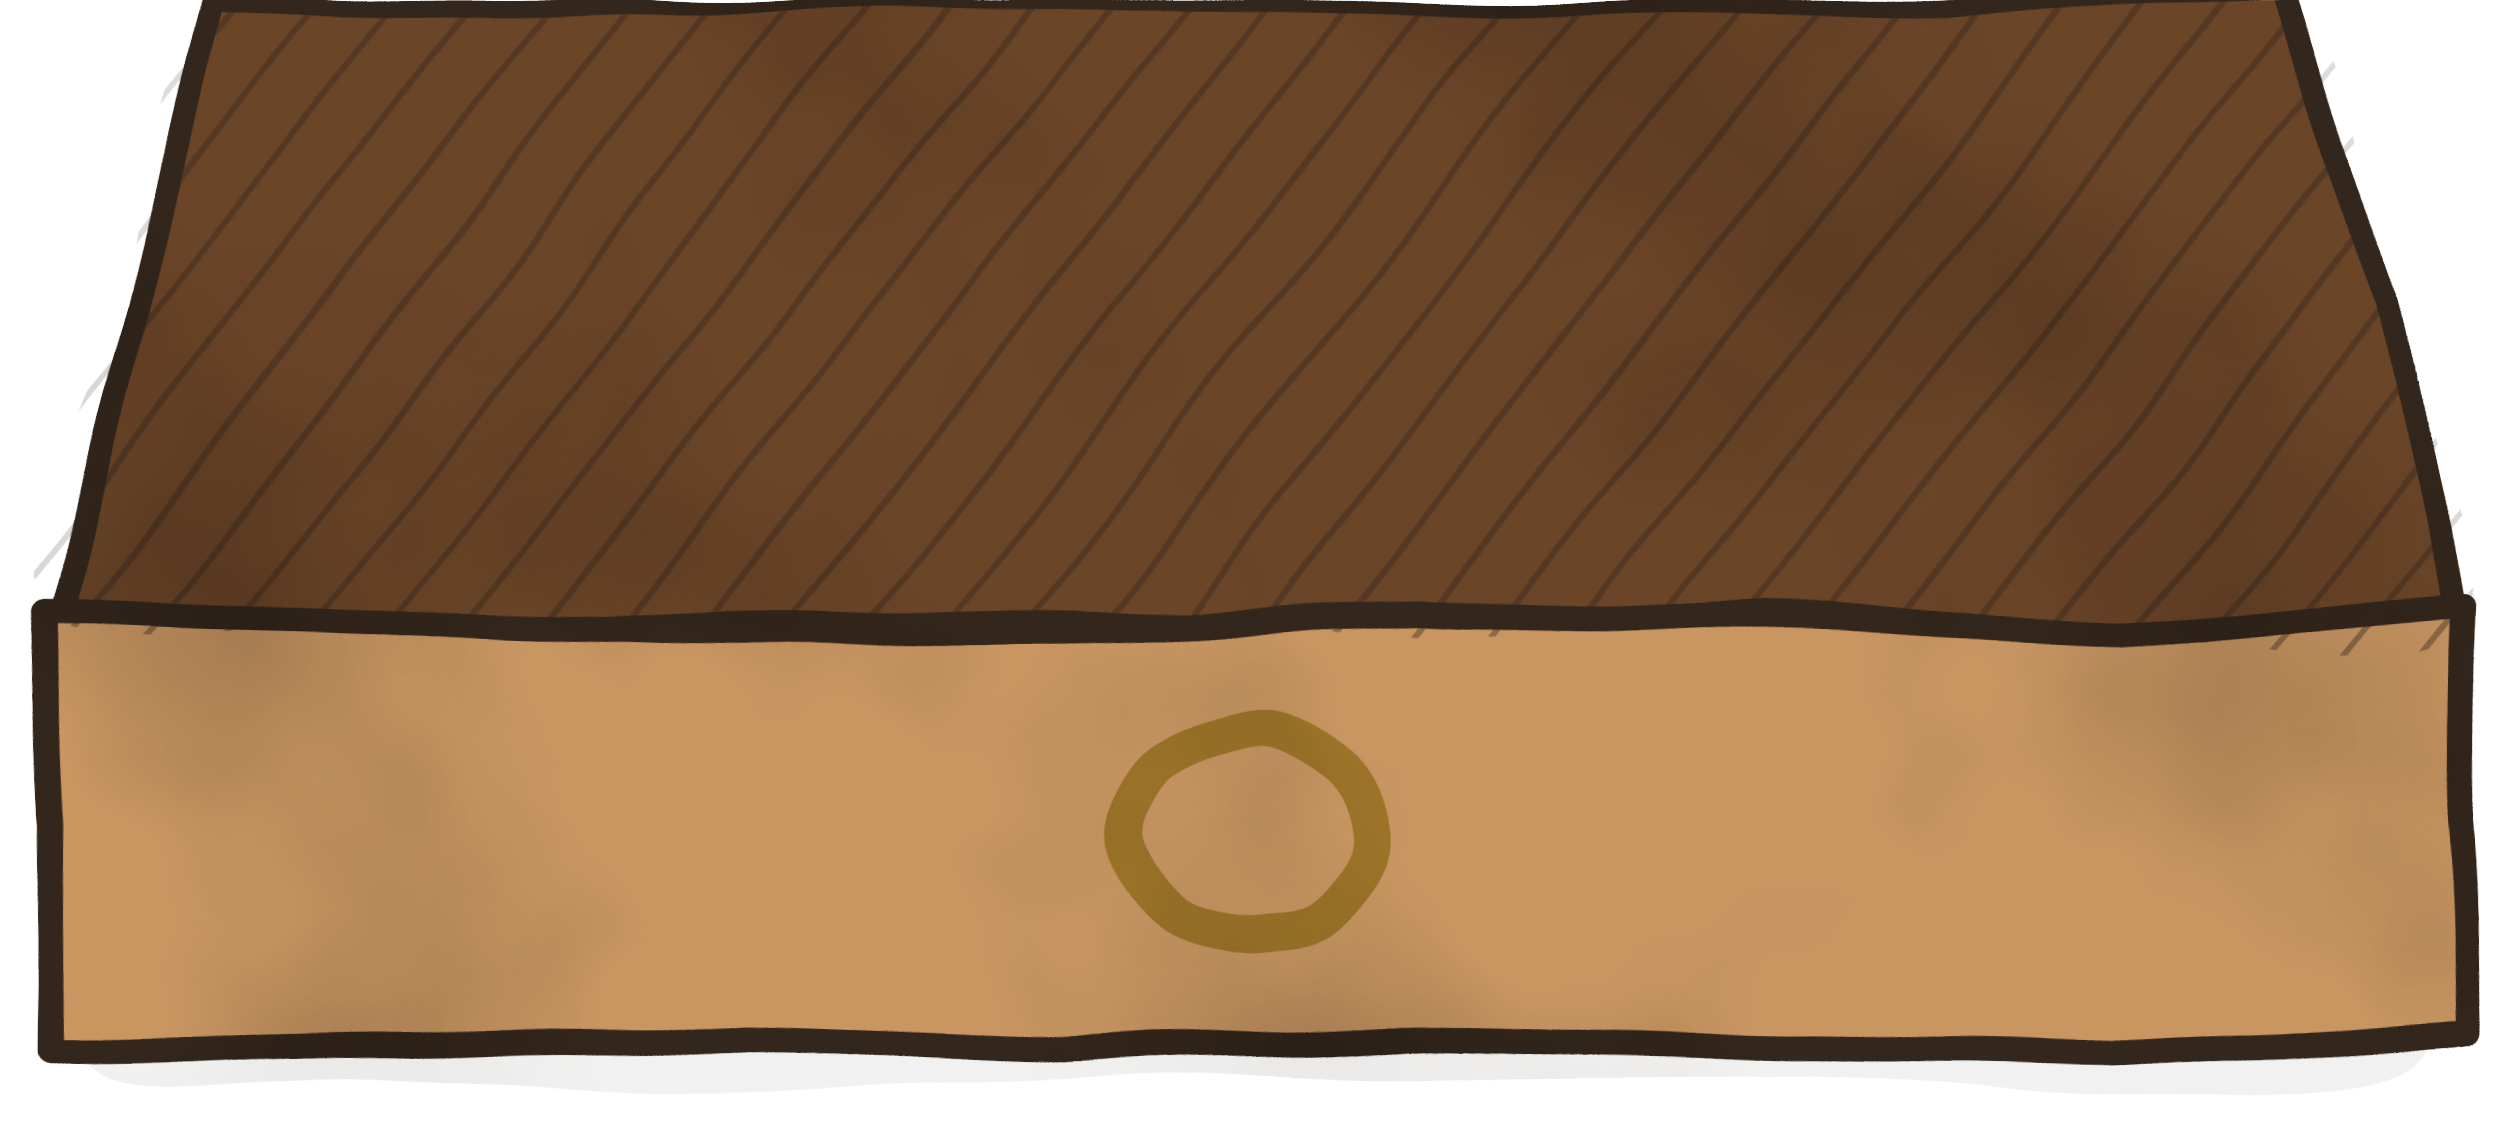
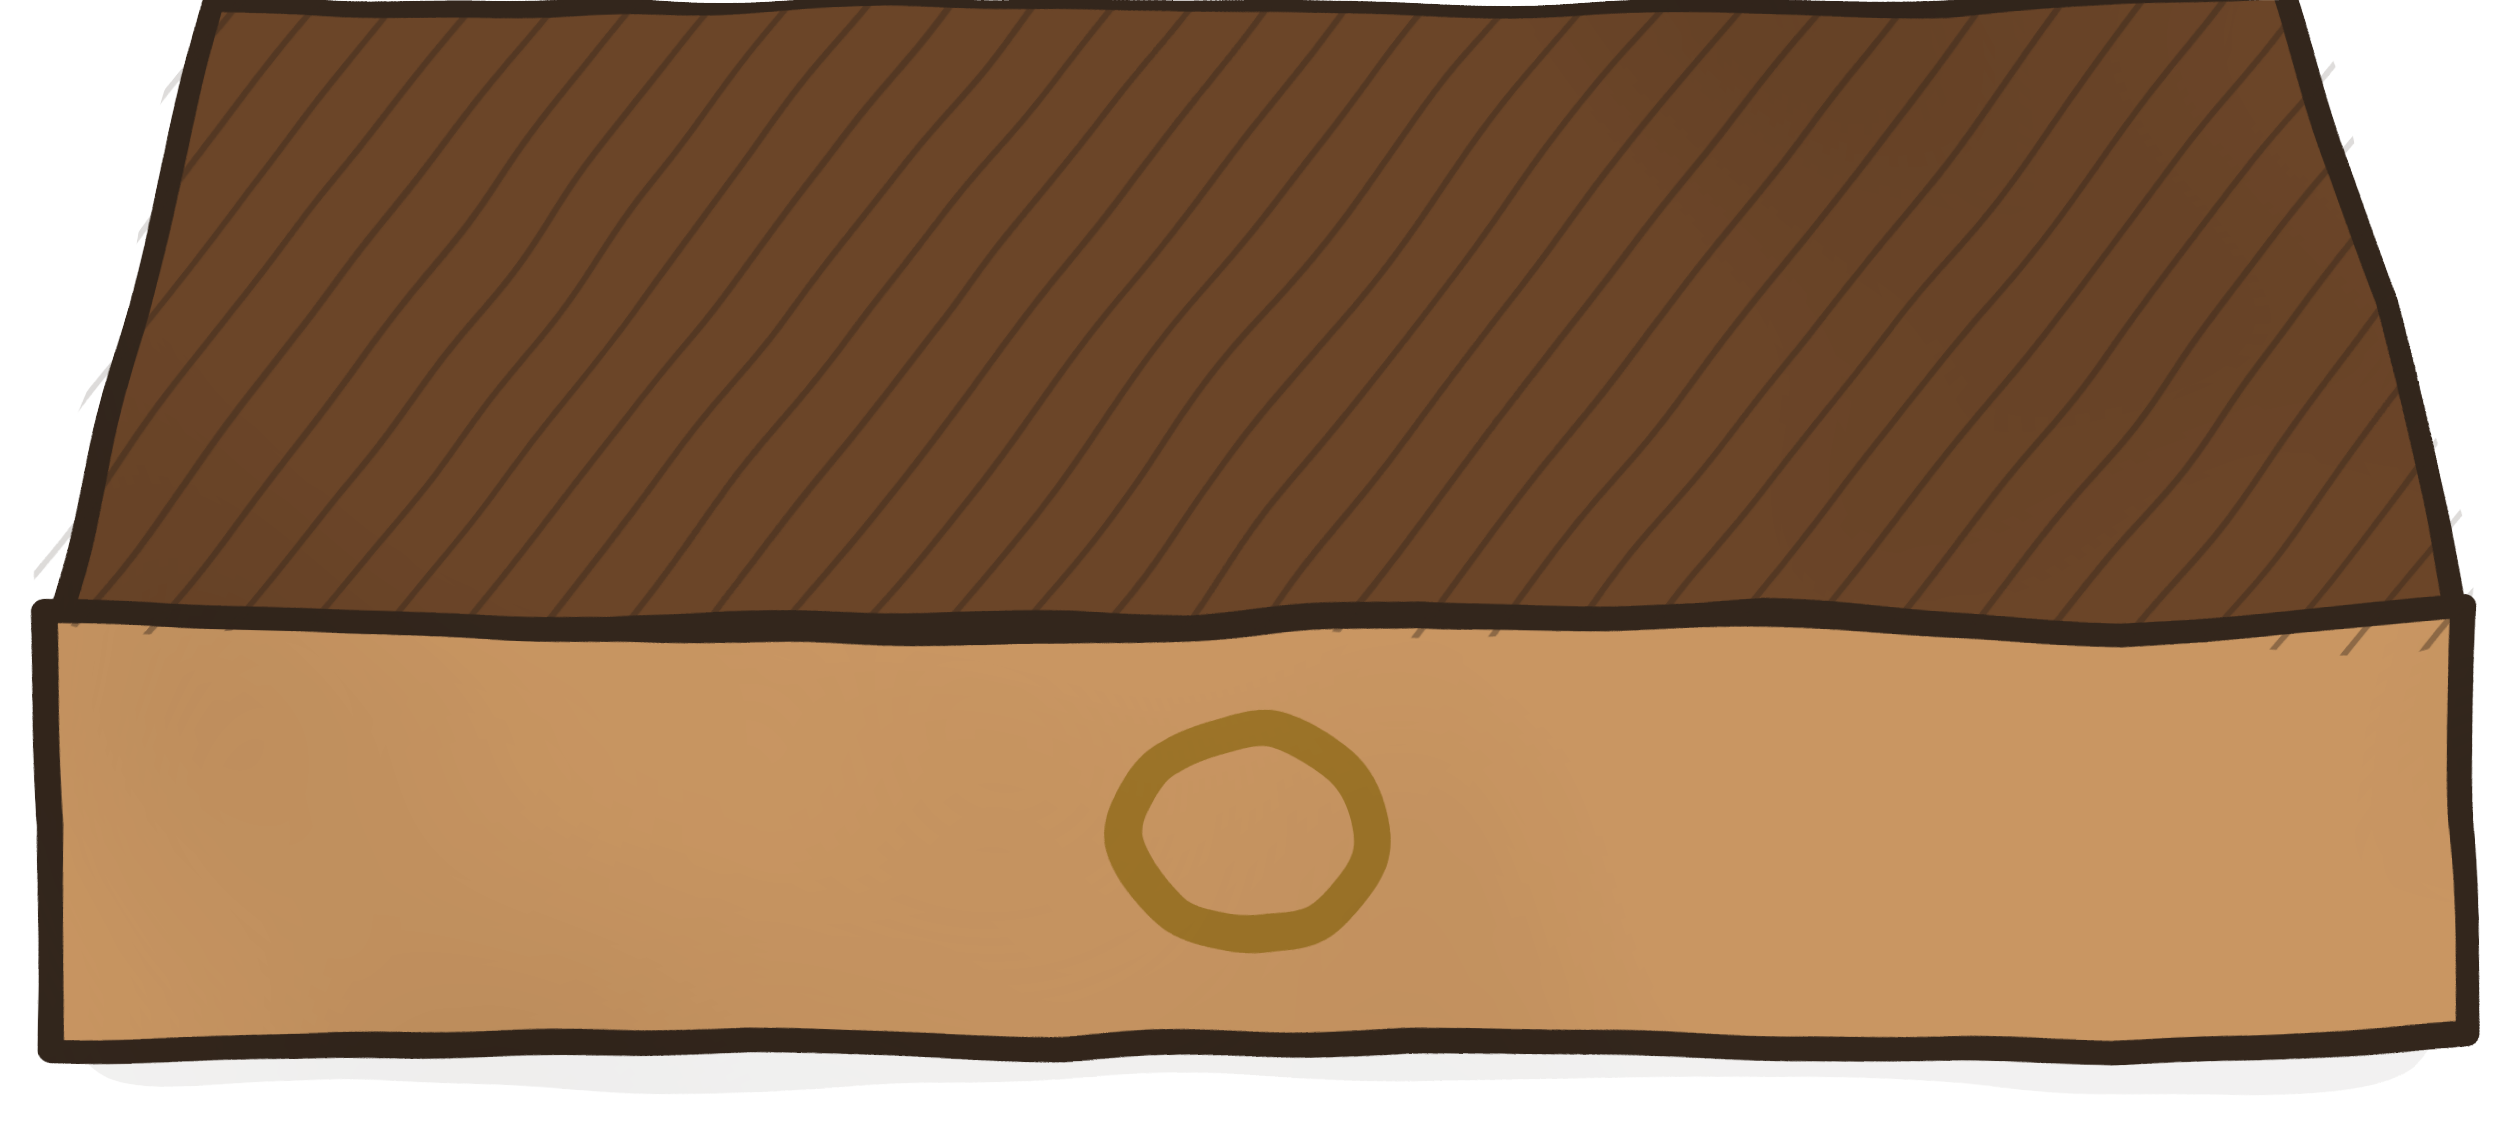
<svg xmlns="http://www.w3.org/2000/svg" viewBox="0 0 240 110" width="240" height="110">
  <defs>
    <filter id="art" x="-4%" y="-4%" width="108%" height="108%" color-interpolation-filters="sRGB">
      <feTurbulence type="fractalNoise" baseFrequency="0.032" numOctaves="2" seed="82" result="w" />
      <feDisplacementMap in="SourceGraphic" in2="w" scale="2.6" xChannelSelector="R" yChannelSelector="G" result="d" />
-       <feTurbulence type="fractalNoise" baseFrequency="0.016" numOctaves="4" seed="89" result="t" />
-       <feColorMatrix in="t" type="matrix" values="0.5 0 0 0 0.74  0.5 0 0 0 0.74  0.5 0 0 0 0.74  0 0 0 0 1" result="tw" />
+       <feTurbulence type="fractalNoise" baseFrequency="0.007" numOctaves="3" seed="89" result="t" />
+       <feColorMatrix in="t" type="matrix" values="0.3 0 0 0 0.85  0.3 0 0 0 0.85  0.3 0 0 0 0.85  0 0 0 0 1" result="tw" />
      <feBlend in="d" in2="tw" mode="multiply" result="m" />
      <feComposite in="m" in2="d" operator="in" />
    </filter>
    <filter id="blur" x="-30%" y="-30%" width="160%" height="160%">
      <feGaussianBlur stdDeviation="8" />
    </filter>
    <filter id="blur2" x="-30%" y="-30%" width="160%" height="160%">
      <feGaussianBlur stdDeviation="2.5" />
    </filter>
    <pattern id="hatch" width="6" height="6" patternUnits="userSpaceOnUse" patternTransform="rotate(38)">
      <line x1="0" y1="0" x2="0" y2="6" stroke="#33261c" stroke-width="1.2" />
    </pattern>
    <pattern id="hatch2" width="5" height="5" patternUnits="userSpaceOnUse" patternTransform="rotate(-48)">
      <line x1="0" y1="0" x2="0" y2="5" stroke="#33261c" stroke-width="1" />
    </pattern>
    <pattern id="hatchw" width="7" height="7" patternUnits="userSpaceOnUse" patternTransform="rotate(30)">
      <line x1="0" y1="0" x2="0" y2="7" stroke="#fff8e0" stroke-width="1.3" />
    </pattern>
  </defs>
  <g filter="url(#art)">
    <path d="M9.7 90.9C14.2 88.6 27.5 89.5 36.7 89.4C45.9 89.3 55.9 89.9 65 90.3C74.1 90.6 82.2 91.3 91.2 91.3C100.3 91.2 110 90.1 119.3 90C128.5 89.8 137.5 90.4 146.8 90.3C156.1 90.2 165.6 89.4 175 89.3C184.4 89.3 194.1 89.6 203.3 89.8C212.5 90 225.5 88.2 230.2 90.4C234.9 92.5 236 100.3 231.4 102.8C226.7 105.3 211.7 105.1 202.3 105.1C192.9 105.2 184.1 103.3 174.9 103.1C165.7 102.8 156.5 103.5 147.2 103.5C137.8 103.6 128 103.3 118.8 103.3C109.7 103.4 100.9 103.7 92.1 104C83.2 104.2 75 104.9 65.8 104.8C56.7 104.7 46.6 103.5 37.2 103.3C27.9 103 14.3 105.3 9.7 103.2C5.2 101.1 5.2 93.2 9.7 90.9Z" fill="#33261c" opacity="0.25" />
    <path d="M20.2 0.4L52.8 0.6L85.8 -0.4L119.9 0L153.7 0.2L186.9 0.5L219.1 -1.2L229.3 28.8L236 59.8L203.9 60.6L169.1 59L137.7 60.5L102.5 59.7L69.8 59.9L36.4 60.9L5.3 59.1L13.2 30Z" fill="#6b4528" stroke="#33261c" stroke-width="2.2" stroke-linejoin="round" stroke-linecap="round" />
    <path d="M3.8 58.8L37.2 59.6L71.5 60.8L102 60.7L135.8 58.9L169.2 59.5L203.8 60.5L236.6 58.6L236.3 79.2L237.3 99.5L202.6 101L170.3 100.3L135.8 99.7L102.2 100.9L71.4 99.7L37.1 100.1L4.6 100.7L5 79.6Z" fill="#c99662" stroke="#33261c" stroke-width="2.4" stroke-linejoin="round" stroke-linecap="round" />
    <path d="M132.2 80.5C132.2 81.9 131.8 82.9 131 84.2C130.1 85.5 128.5 87.6 127 88.5C125.5 89.4 123.7 89.5 122.1 89.7C120.5 90 118.8 90.1 117.3 89.8C115.8 89.6 114.3 89.3 113 88.4C111.8 87.4 110.4 85.5 109.5 84.1C108.7 82.7 107.9 81.3 108 79.8C108 78.3 109 76.4 109.7 75.2C110.4 74.1 111 73.4 112.3 72.7C113.5 71.9 115.6 71.1 117.3 70.6C119 70.1 120.6 69.5 122.4 69.7C124.2 70 126.5 71.3 127.9 72.3C129.4 73.3 130.3 74.3 131 75.7C131.7 77.1 132.2 79.1 132.2 80.5Z" fill="none" stroke="#9d7428" stroke-width="3.6" stroke-linejoin="round" stroke-linecap="round" />
    <path d="M20.7 1.3C27.8 -3.7 43 -0.1 53.9 -0.5C64.9 -1 75.3 -1.4 86.4 -1.2C97.4 -1 109.3 0.4 120.3 0.7C131.3 1.1 141.4 1.2 152.2 1C163.1 0.8 174.2 -0.1 185.4 -0.3C196.7 -0.5 212.5 -5.1 219.8 -0.2C227.1 4.8 226.6 19.1 229.3 29.3C232 39.5 240.7 55.9 236.2 61.1C231.7 66.3 213.6 60.7 202.3 60.4C191.1 60.1 179.2 59.2 168.5 59.3C157.7 59.4 148.7 61 137.8 61C126.8 61.1 114 59.8 102.6 59.5C91.2 59.2 80.2 59.2 69.2 59.2C58.2 59.1 47.6 59.4 36.7 59.4C25.8 59.3 8.1 63.7 3.9 58.8C-0.3 53.9 8.6 39.5 11.4 29.9C14.2 20.3 13.7 6.4 20.7 1.3Z" fill="url(#hatch)" opacity="0.4" />
  </g>
</svg>
